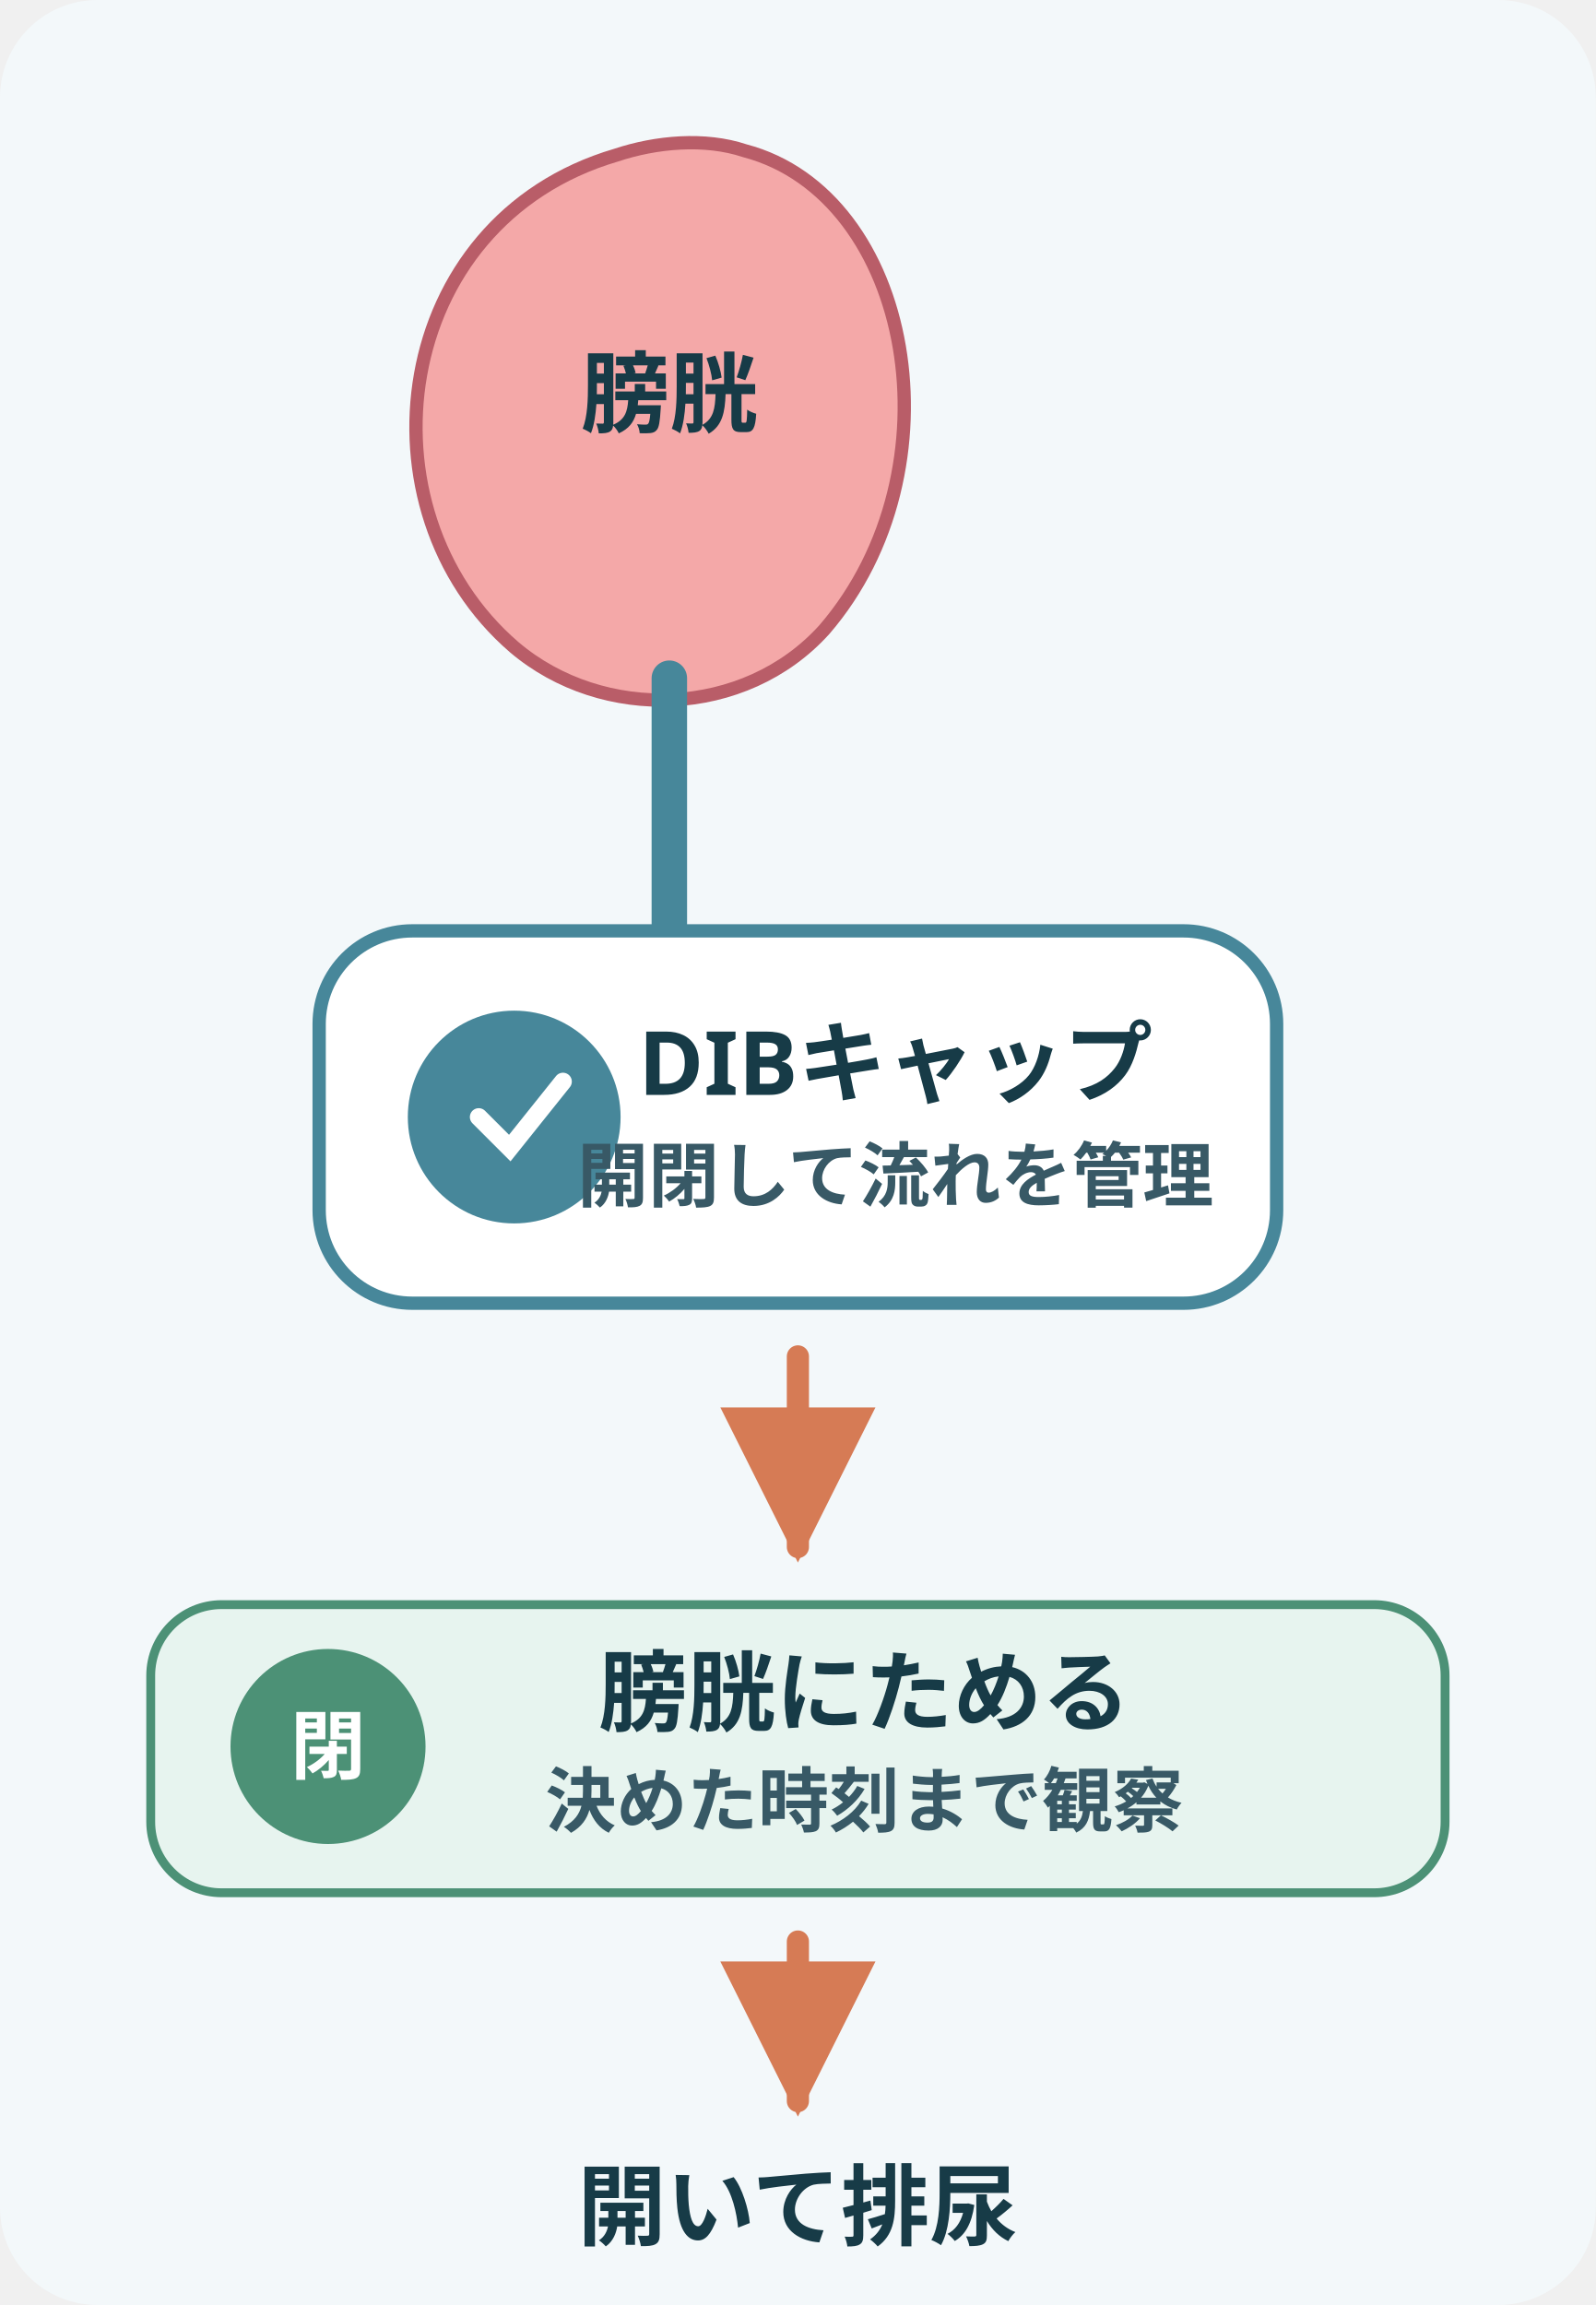
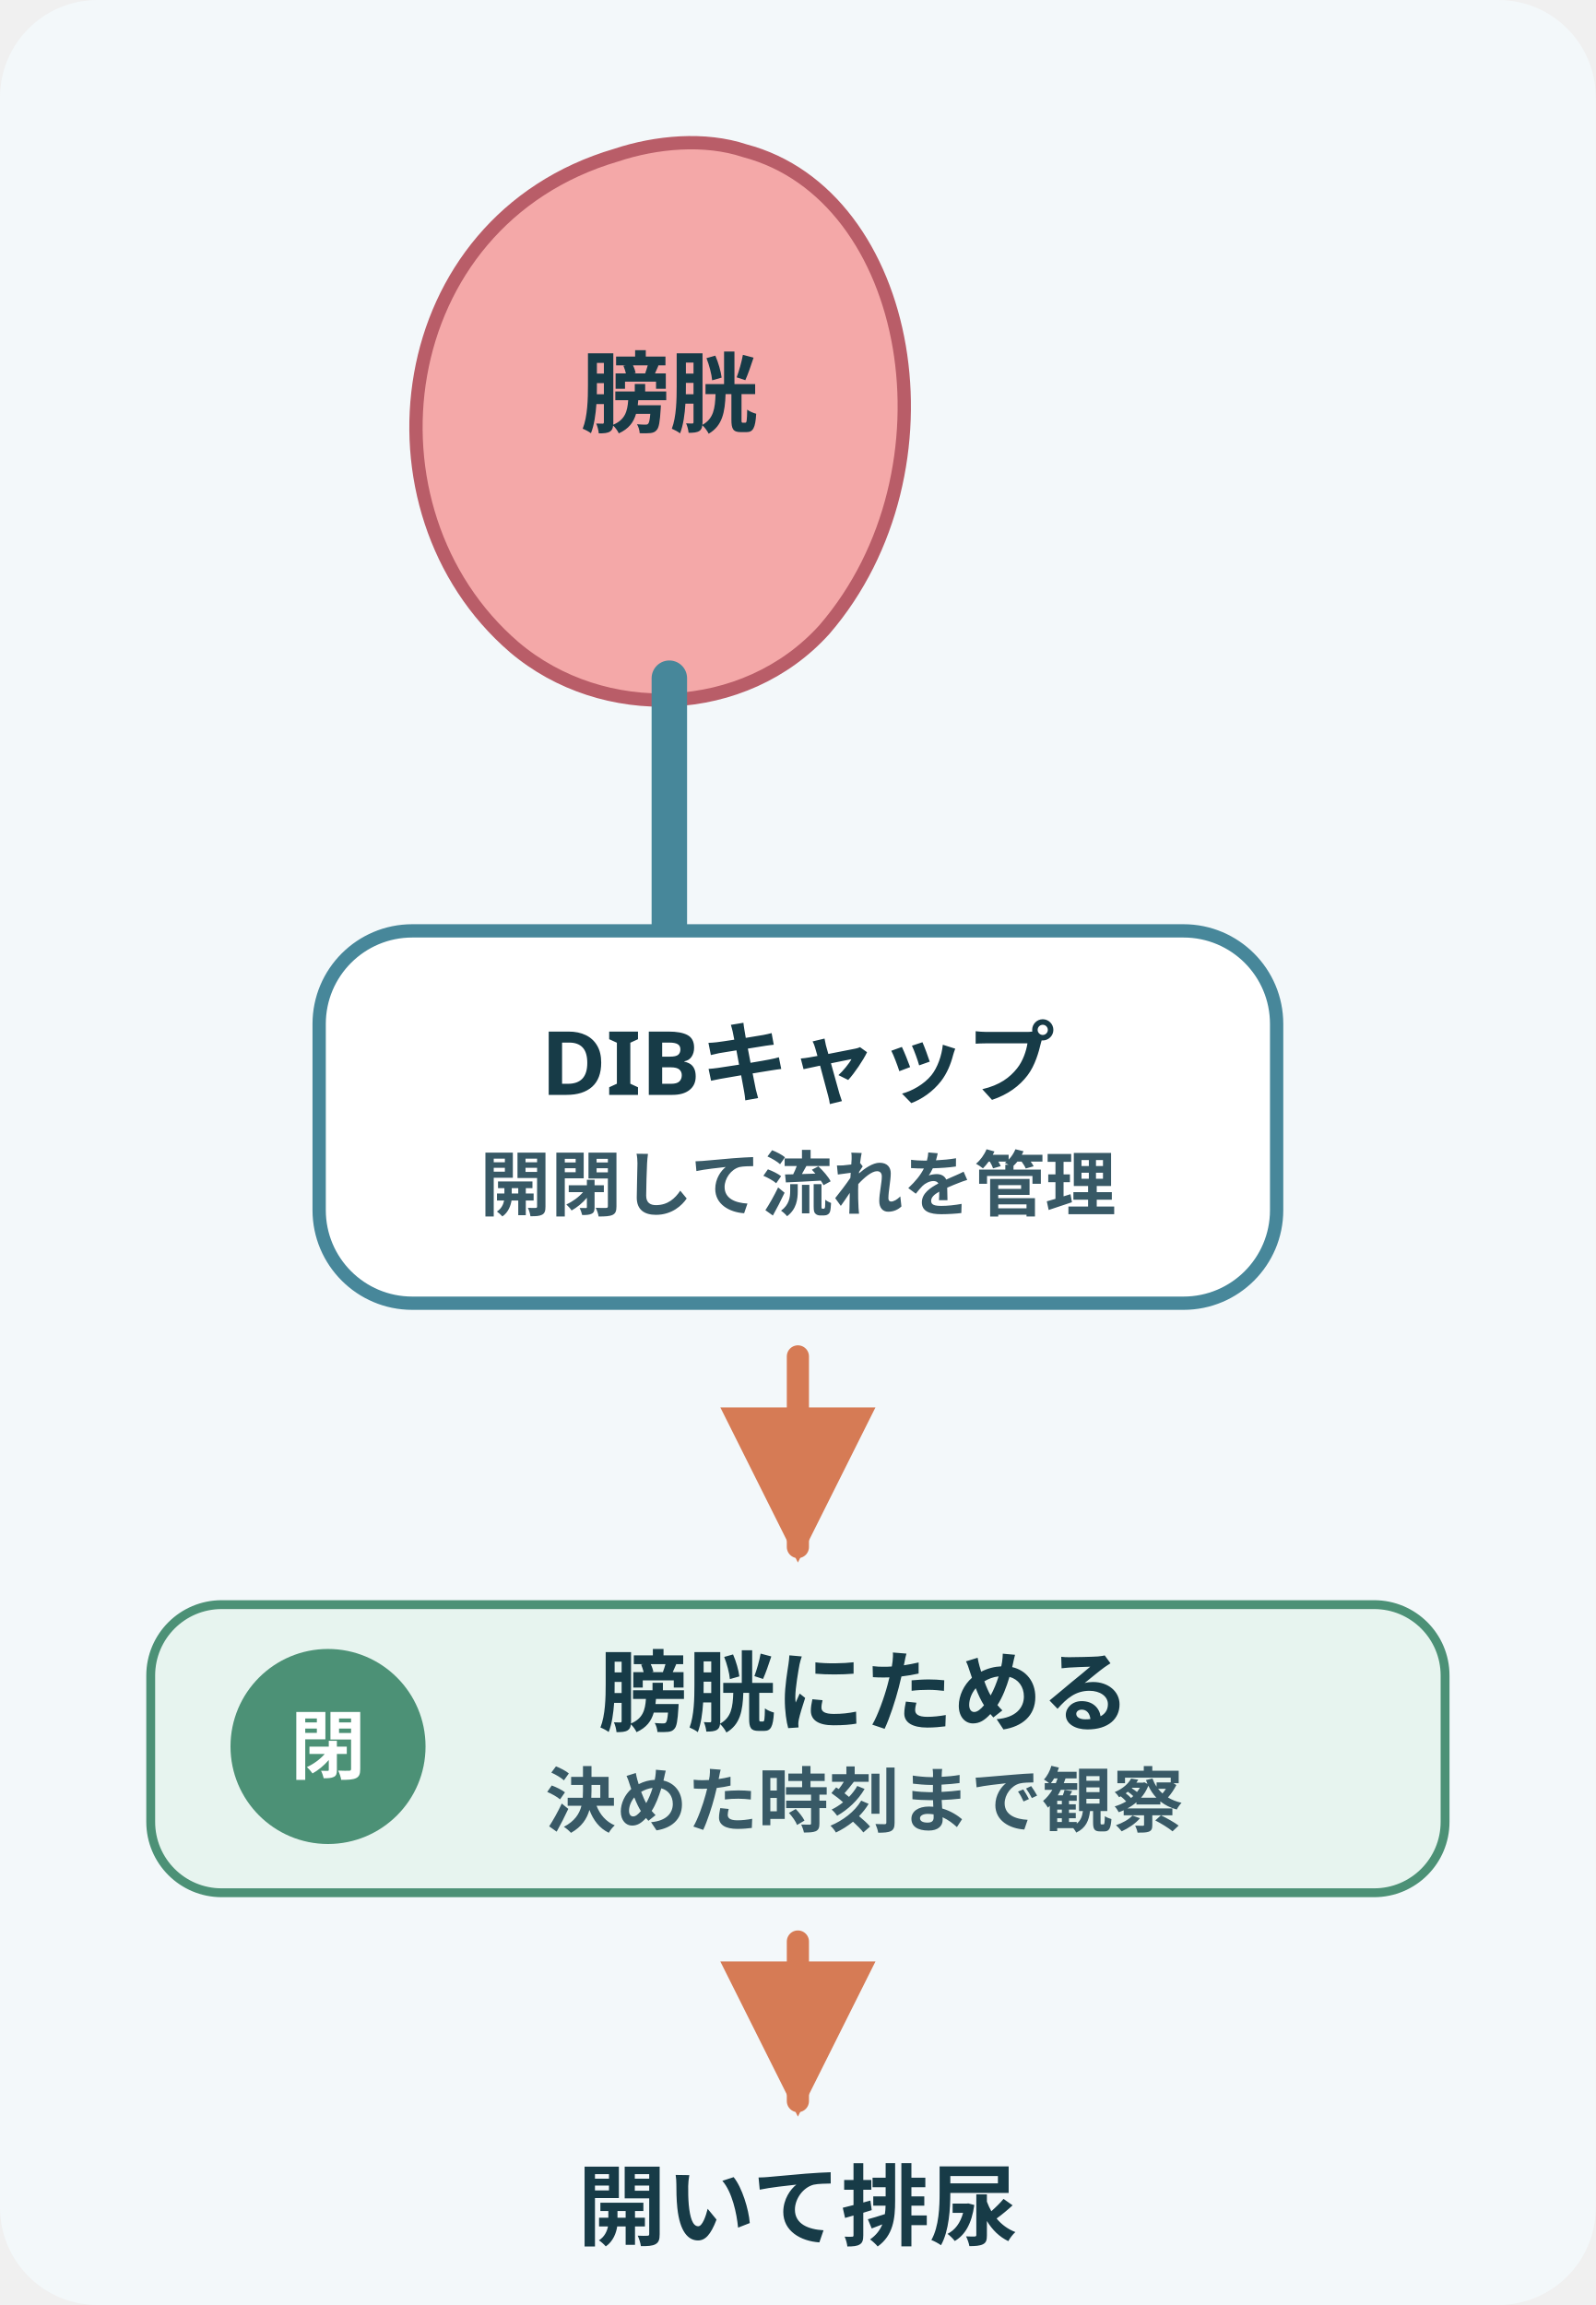
<svg xmlns="http://www.w3.org/2000/svg" viewBox="0 0 360 520" role="img" aria-labelledby="title desc">
  <defs>
    <style>.t{font:700 20px system-ui,sans-serif;fill:#173b47}.s{font:600 16px system-ui,sans-serif;fill:#385966}.n{font:700 17px system-ui,sans-serif;fill:#fff}.arrow{fill:none;stroke:#d67b55;stroke-width:5;stroke-linecap:round;stroke-linejoin:round}</style>
    <marker id="a" viewBox="0 0 10 10" refX="9" refY="5" markerWidth="7" markerHeight="7" orient="auto">
      <path d="M0 0l10 5-10 5z" fill="#d67b55" />
    </marker>
  </defs>
  <rect width="360" height="520" rx="22" fill="#f3f8fa" />
  <path d="M139 35c-51 15-59 80-23 111 20 17 52 16 70-4 31-36 20-98-18-108-9-3-20-2-29 1z" fill="#f4a8a8" stroke="#b95d68" stroke-width="3" />
  <text x="151" y="96" class="t" text-anchor="middle">膀胱</text>
  <path d="M151 153v57" fill="none" stroke="#47879a" stroke-width="8" stroke-linecap="round" />
  <rect x="72" y="210" width="216" height="84" rx="21" fill="#fff" stroke="#47879a" stroke-width="3" />
-   <circle cx="116" cy="252" r="24" fill="#47879a" />
-   <path d="M108 252l7 7 12-15" fill="none" stroke="#fff" stroke-width="4" stroke-linecap="round" />
-   <text x="202" y="247" class="t" text-anchor="middle">DIBキャップ</text>
-   <text x="202" y="271" class="s" text-anchor="middle">開閉して流れを管理</text>
+   <text x="180" y="247" class="t" text-anchor="middle">DIBキャップ</text>
+   <text x="180" y="273" class="s" text-anchor="middle">開閉して流れを管理</text>
  <path class="arrow" marker-end="url(#a)" d="M180 306v43" />
  <rect x="34" y="362" width="292" height="65" rx="16" fill="#e7f4ef" stroke="#4c9176" stroke-width="2" />
  <circle cx="74" cy="394" r="22" fill="#4c9176" />
  <text x="74" y="400" class="n" text-anchor="middle">閉</text>
  <text x="195" y="389" class="t" text-anchor="middle">膀胱にためる</text>
  <text x="195" y="412" class="s" text-anchor="middle">決めた時刻まで観察</text>
  <path class="arrow" marker-end="url(#a)" d="M180 438v36" />
  <text x="180" y="505" class="t" text-anchor="middle">開いて排尿</text>
</svg>
